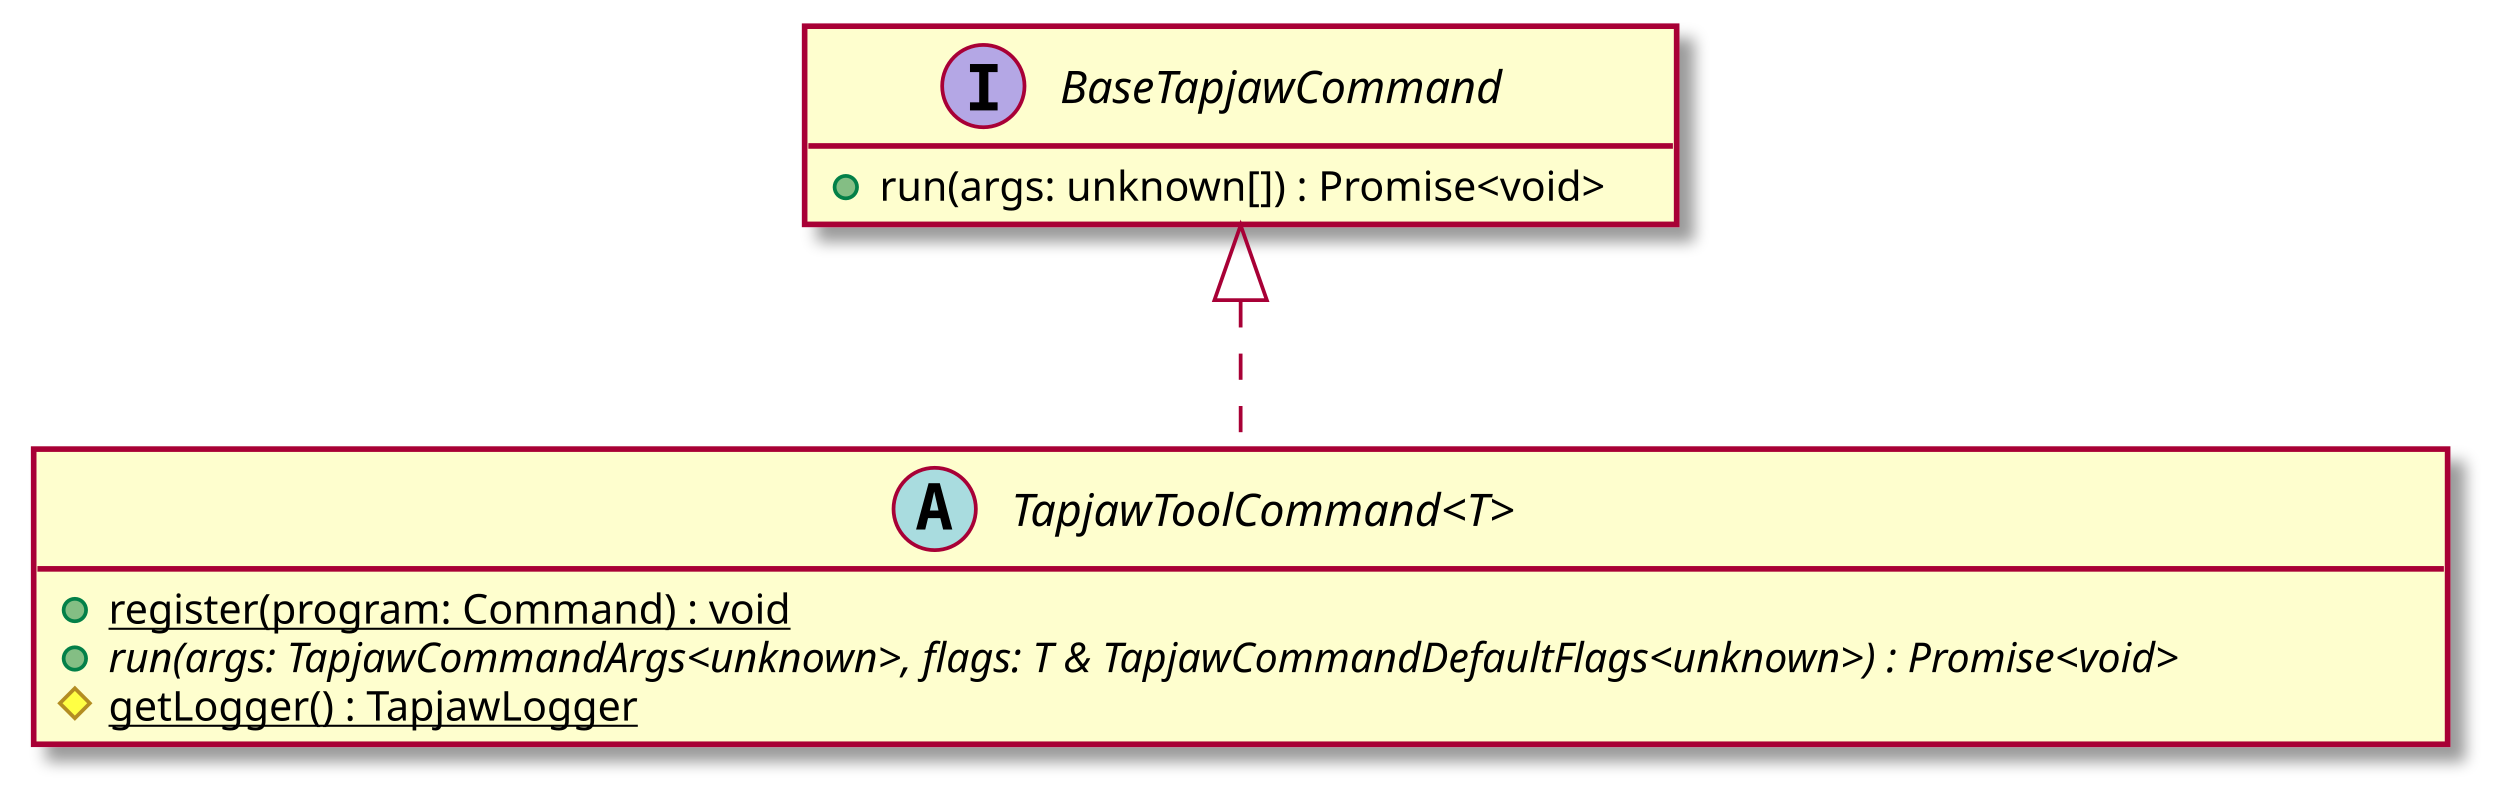
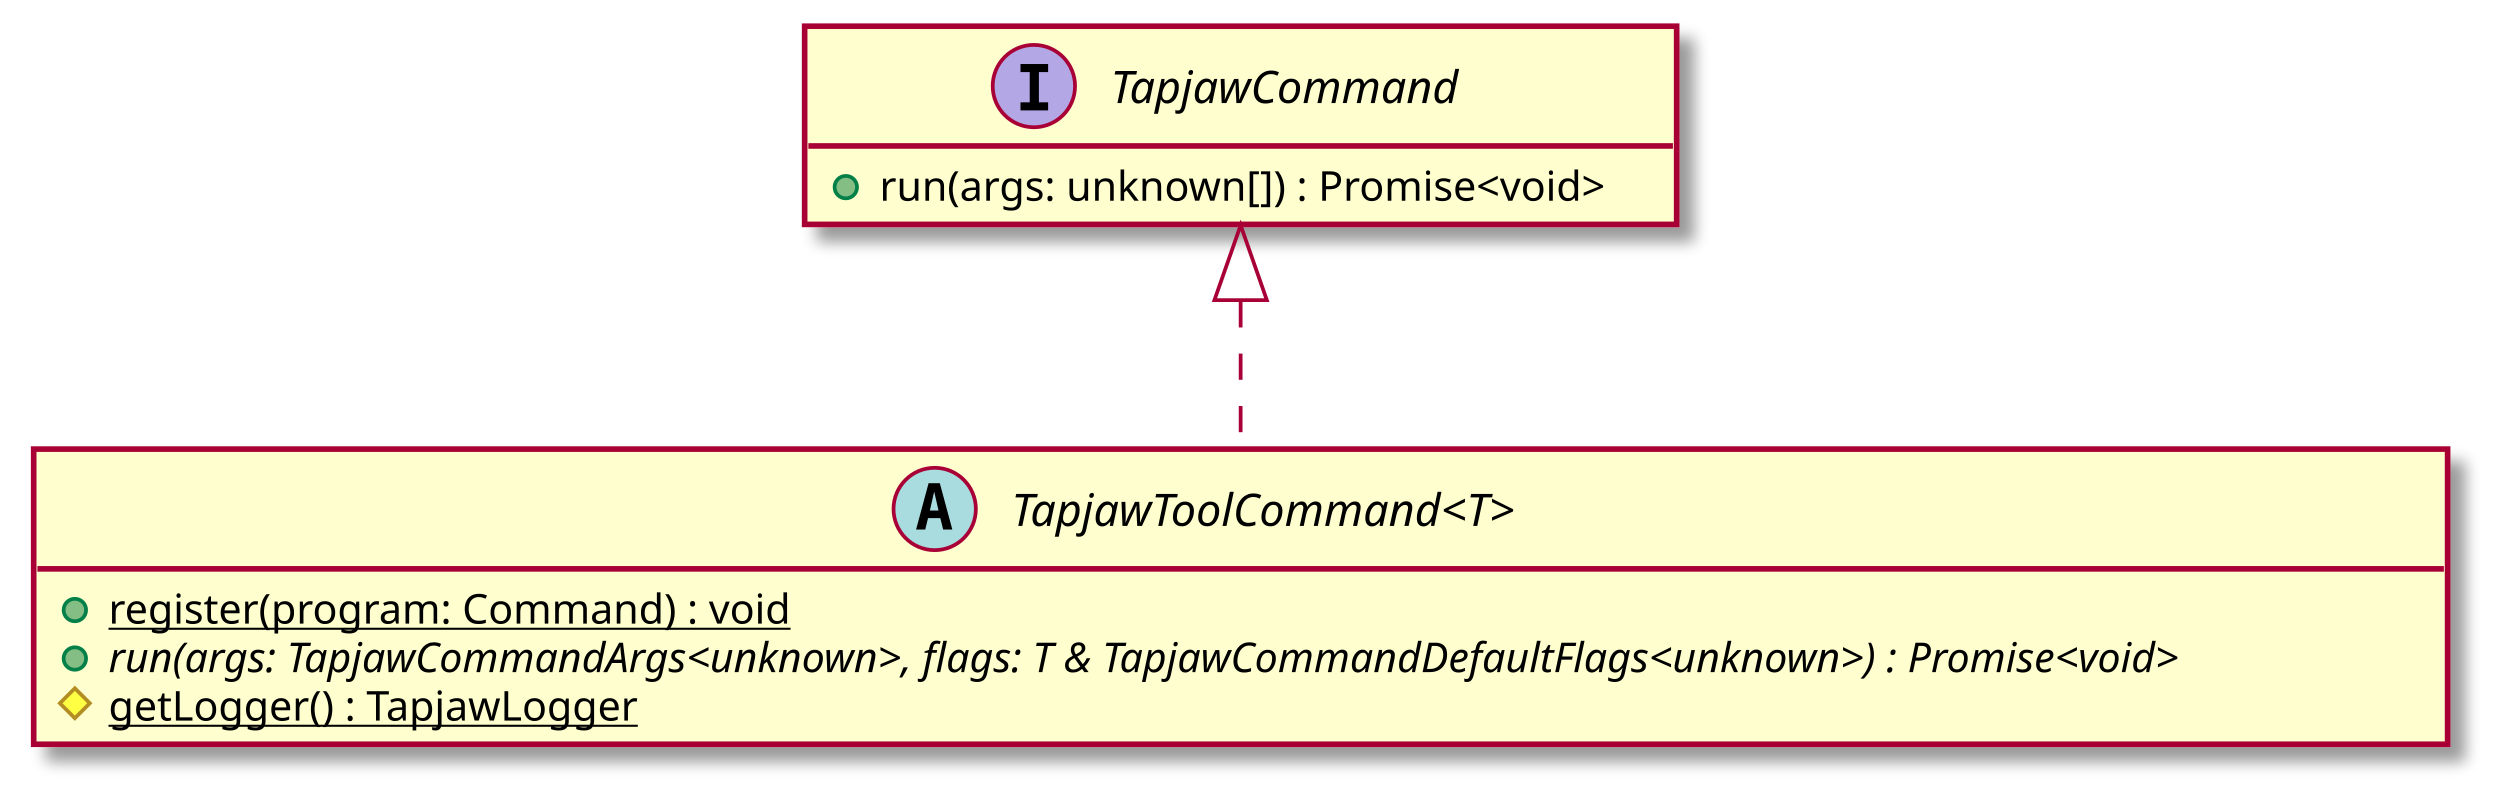
<svg xmlns="http://www.w3.org/2000/svg" contentScriptType="application/ecmascript" contentStyleType="text/css" height="212px" preserveAspectRatio="none" style="width:668px;height:212px;background:#00000000;" version="1.1" viewBox="0 0 668 212" width="668px" zoomAndPan="magnify">
  <defs>
-     <filter height="300%" id="f1c115r7q91xfa" width="300%" x="-1" y="-1">
+     <filter height="300%" id="fqkw998jt3l06" width="300%" x="-1" y="-1">
      <feGaussianBlur result="blurOut" stdDeviation="2.0" />
      <feColorMatrix in="blurOut" result="blurOut2" type="matrix" values="0 0 0 0 0 0 0 0 0 0 0 0 0 0 0 0 0 0 .4 0" />
      <feOffset dx="4.0" dy="4.0" in="blurOut2" result="blurOut3" />
      <feBlend in="SourceGraphic" in2="blurOut3" mode="normal" />
    </filter>
  </defs>
  <g>
-     <rect codeLine="4" fill="#FEFECE" filter="url(#f1c115r7q91xfa)" height="78.865" id="TapjawToolCommand&lt;T&gt;" style="stroke:#A80036;stroke-width:1.5;" width="645" x="9" y="120" />
+     <rect codeLine="4" fill="#FEFECE" filter="url(#fqkw998jt3l06)" height="78.865" id="TapjawToolCommand&lt;T&gt;" style="stroke:#A80036;stroke-width:1.5;" width="645" x="9" y="120" />
    <ellipse cx="249.75" cy="136" fill="#A9DCDF" rx="11" ry="11" style="stroke:#A80036;stroke-width:1.0;" />
    <path d="M249.613,131.348 L248.459,136.42 L250.775,136.42 Z M248.119,129.107 L251.116,129.107 L254.461,141.5 L252.012,141.5 L251.249,138.437 L247.97,138.437 L247.223,141.5 L244.774,141.5 Z " fill="#000000" />
    <text fill="#000000" font-family="sans-serif" font-size="12" font-style="italic" lengthAdjust="spacing" textLength="155" x="270.25" y="140.535">TapjawToolCommand&lt;T&gt;</text>
    <line style="stroke:#A80036;stroke-width:1.5;" x1="10" x2="653" y1="152" y2="152" />
    <ellipse cx="20" cy="163" fill="#84BE84" rx="3" ry="3" style="stroke:#038048;stroke-width:1.0;" />
    <text fill="#000000" font-family="sans-serif" font-size="11" lengthAdjust="spacing" text-decoration="underline" textLength="190" x="29" y="166.635">register(program: Command) : void</text>
    <ellipse cx="20" cy="175.955" fill="#84BE84" rx="3" ry="3" style="stroke:#038048;stroke-width:1.0;" />
    <text fill="#000000" font-family="sans-serif" font-size="11" font-style="italic" lengthAdjust="spacing" textLength="619" x="29" y="179.59">run(args: TapjawCommandArgs&lt;unknown&gt;, flags: T &amp; TapjawCommandDefaultFlags&lt;unknown&gt;) : Promise&lt;void&gt;</text>
    <polygon fill="#FFFF44" points="20,183.91,24,187.91,20,191.91,16,187.91" style="stroke:#B38D22;stroke-width:1.0;" />
    <text fill="#000000" font-family="sans-serif" font-size="11" lengthAdjust="spacing" text-decoration="underline" textLength="147" x="29" y="192.545">getLogger() : TapjawLogger</text>
-     <rect codeLine="9" fill="#FEFECE" filter="url(#f1c115r7q91xfa)" height="52.955" id="BaseTapjawCommand" style="stroke:#A80036;stroke-width:1.5;" width="233" x="215" y="7" />
-     <ellipse cx="262.75" cy="23" fill="#B4A7E5" rx="11" ry="11" style="stroke:#A80036;stroke-width:1.0;" />
-     <path d="M259.178,19.265 L259.178,17.107 L266.557,17.107 L266.557,19.265 L264.092,19.265 L264.092,27.342 L266.557,27.342 L266.557,29.5 L259.178,29.5 L259.178,27.342 L261.643,27.342 L261.643,19.265 Z " fill="#000000" />
-     <text fill="#000000" font-family="sans-serif" font-size="12" font-style="italic" lengthAdjust="spacing" textLength="129" x="283.25" y="27.535">BaseTapjawCommand</text>
+     <rect codeLine="9" fill="#FEFECE" filter="url(#fqkw998jt3l06)" height="52.955" id="TapjawCommand" style="stroke:#A80036;stroke-width:1.5;" width="233" x="215" y="7" />
+     <ellipse cx="276.25" cy="23" fill="#B4A7E5" rx="11" ry="11" style="stroke:#A80036;stroke-width:1.0;" />
+     <path d="M272.678,19.265 L272.678,17.107 L280.057,17.107 L280.057,19.265 L277.592,19.265 L277.592,27.342 L280.057,27.342 L280.057,29.5 L272.678,29.5 L272.678,27.342 L275.143,27.342 L275.143,19.265 Z " fill="#000000" />
+     <text fill="#000000" font-family="sans-serif" font-size="12" font-style="italic" lengthAdjust="spacing" textLength="102" x="296.75" y="27.535">TapjawCommand</text>
    <line style="stroke:#A80036;stroke-width:1.5;" x1="216" x2="447" y1="39" y2="39" />
    <ellipse cx="226" cy="50" fill="#84BE84" rx="3" ry="3" style="stroke:#038048;stroke-width:1.0;" />
    <text fill="#000000" font-family="sans-serif" font-size="11" lengthAdjust="spacing" textLength="207" x="235" y="53.635">run(args: unknown[]) : Promise&lt;void&gt;</text>
-     <path codeLine="12" d="M331.5,80.49 C331.5,93.37 331.5,107.23 331.5,119.64 " fill="none" id="BaseTapjawCommand-backto-TapjawToolCommand&lt;T&gt;" style="stroke:#A80036;stroke-width:1.0;stroke-dasharray:7.0,7.0;" />
+     <path codeLine="12" d="M331.5,80.49 C331.5,93.37 331.5,107.23 331.5,119.64 " fill="none" id="TapjawCommand-backto-TapjawToolCommand&lt;T&gt;" style="stroke:#A80036;stroke-width:1.0;stroke-dasharray:7.0,7.0;" />
    <polygon fill="none" points="324.5,80.19,331.5,60.19,338.5,80.19,324.5,80.19" style="stroke:#A80036;stroke-width:1.0;" />
  </g>
</svg>
